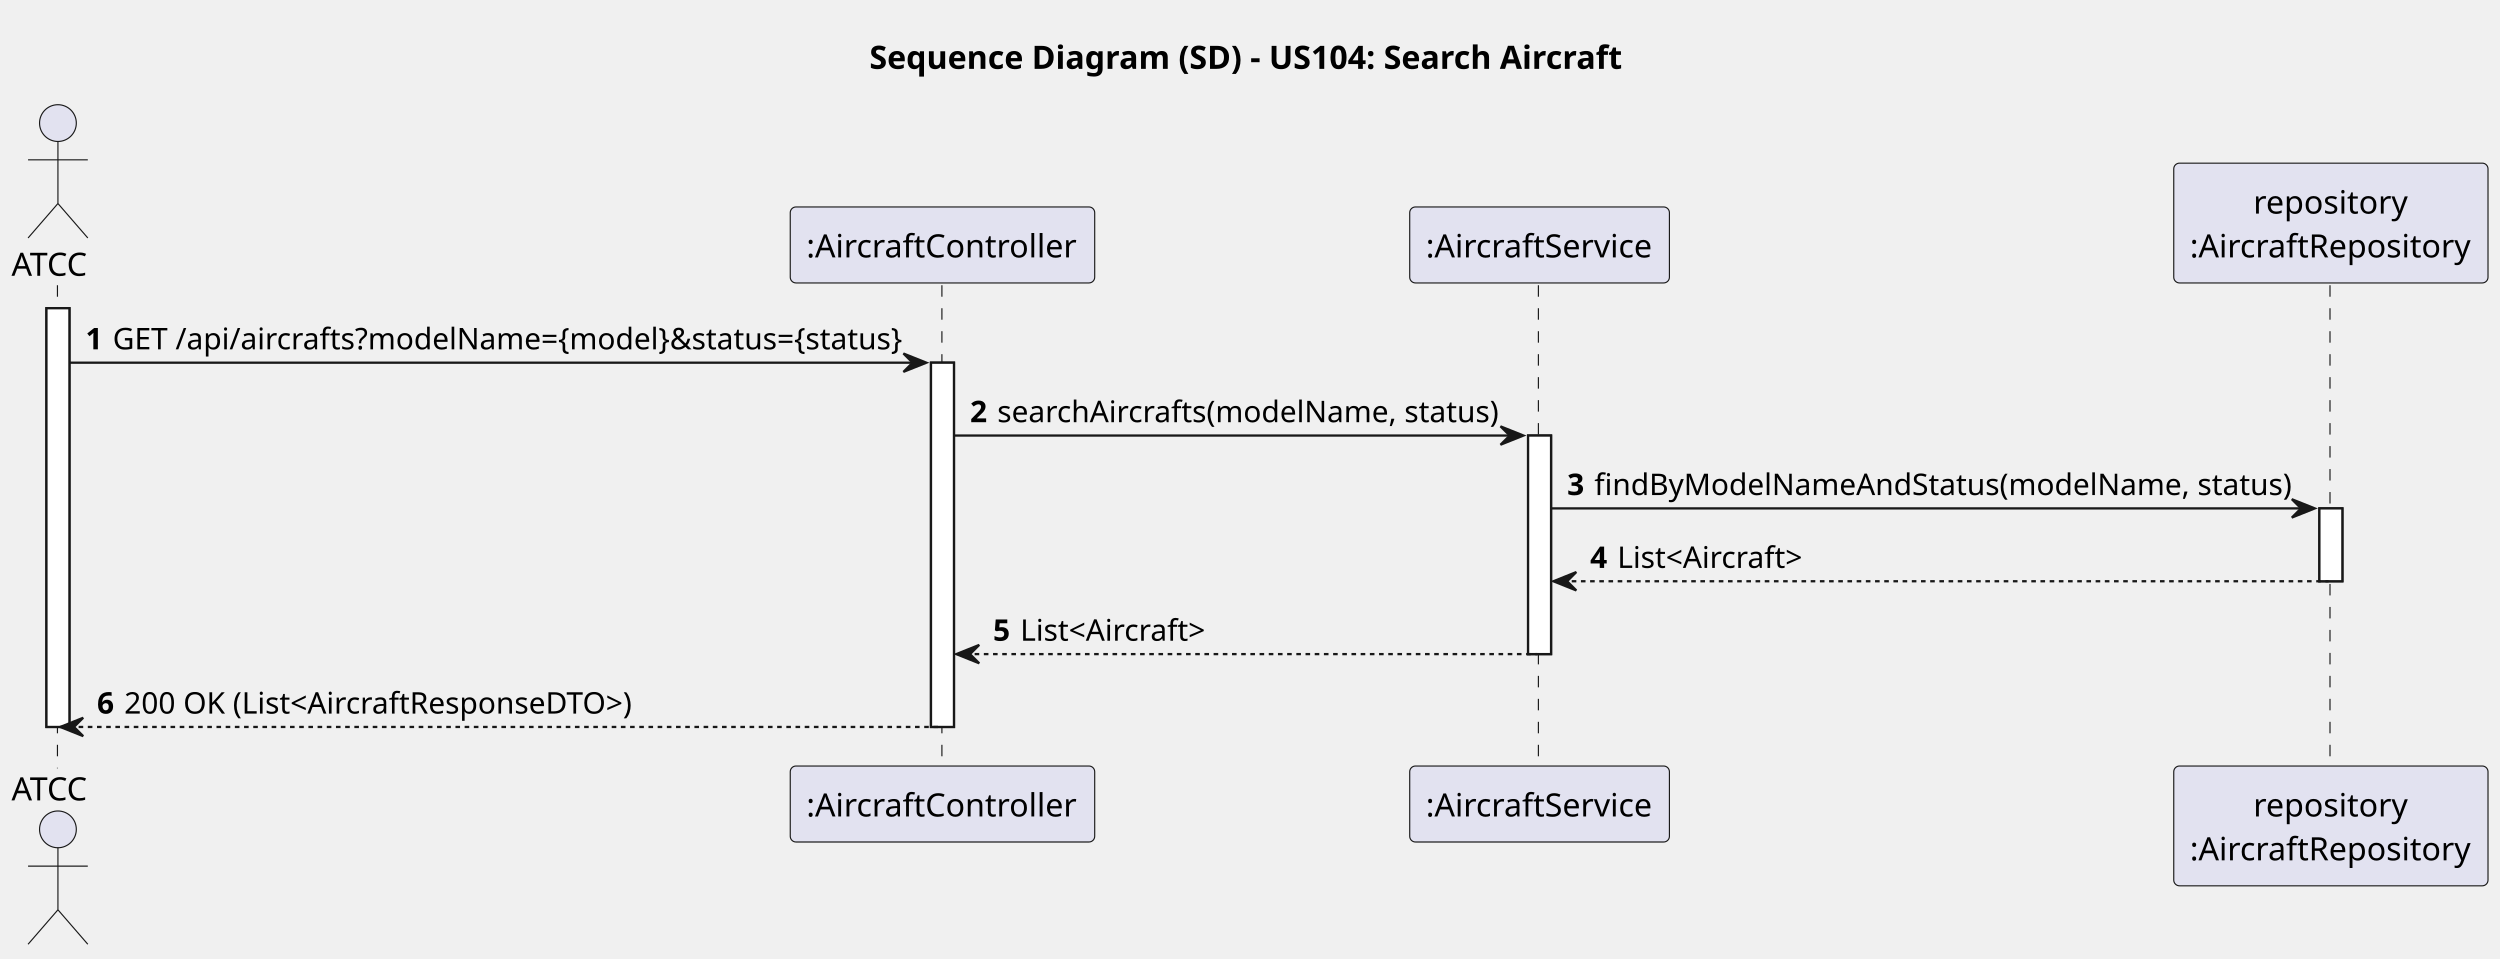
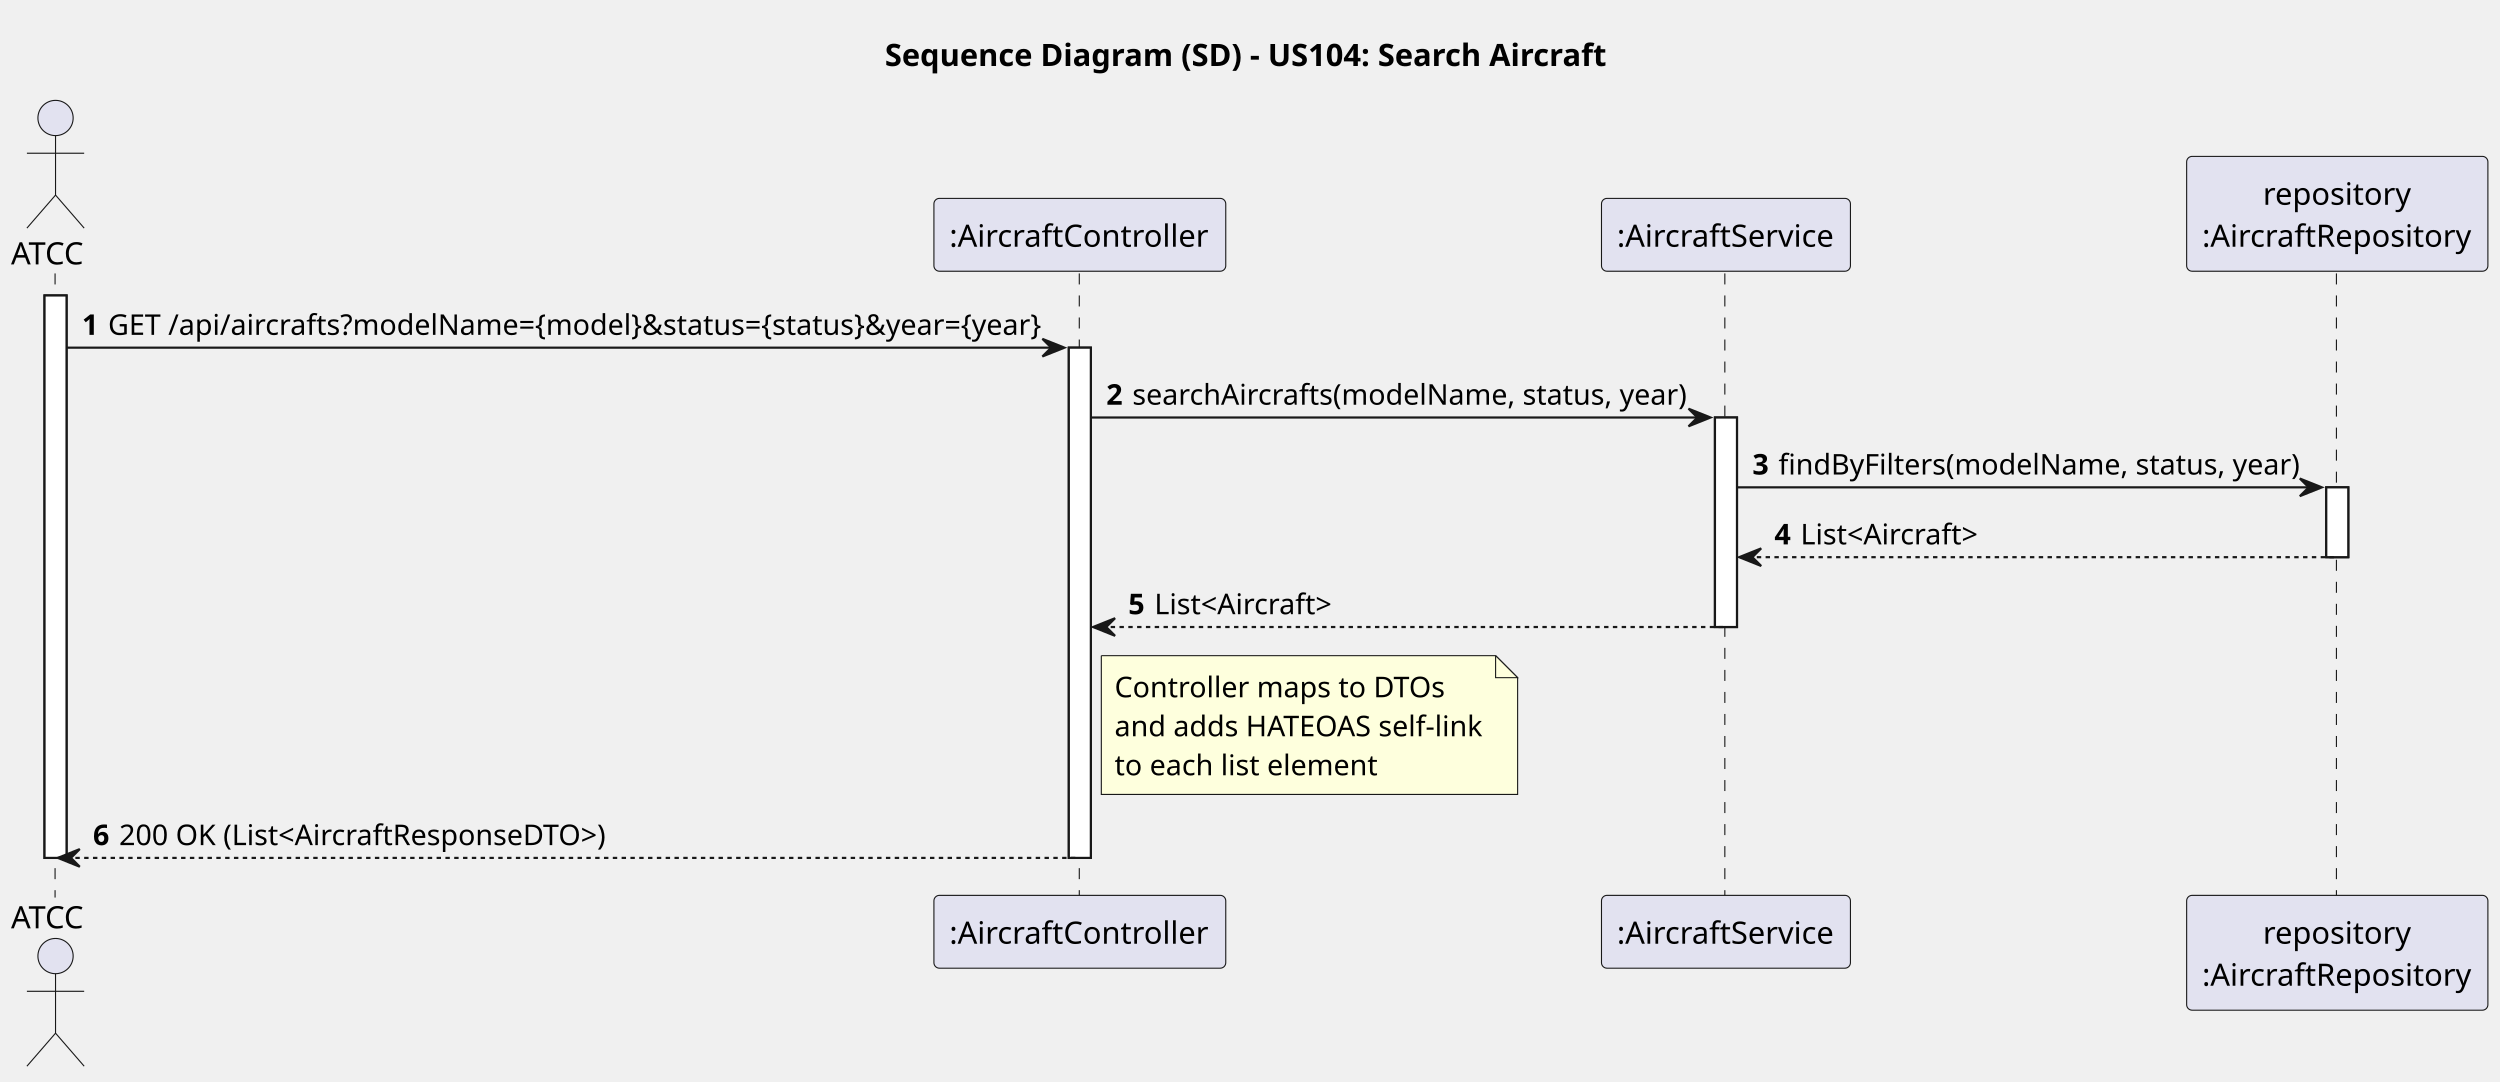
- <svg xmlns="http://www.w3.org/2000/svg" contentStyleType="text/css" data-diagram-type="SEQUENCE" height="417px" preserveAspectRatio="none" style="width:1088px;height:417px;background:#FFFFFF;" version="1.1" viewBox="0 0 1088 417" width="1088px" zoomAndPan="magnify">
+ <svg xmlns="http://www.w3.org/2000/svg" contentStyleType="text/css" data-diagram-type="SEQUENCE" height="491px" preserveAspectRatio="none" style="width:1135px;height:491px;background:#FFFFFF;" version="1.1" viewBox="0 0 1135 491" width="1135px" zoomAndPan="magnify">
  <defs />
  <g>
-     <text fill="#000000" font-family="sans-serif" font-size="14" font-weight="bold" lengthAdjust="spacing" textLength="330.035" x="378.373" y="29.966">Sequence Diagram (SD) - US104: Search Aircraft</text>
+     <text fill="#000000" font-family="sans-serif" font-size="14" font-weight="bold" lengthAdjust="spacing" textLength="330.035" x="401.734" y="29.966">Sequence Diagram (SD) - US104: Search Aircraft</text>
    <g>
-       <rect fill="#FFFFFF" height="182.236" style="stroke:#181818;stroke-width:1;" width="10" x="20.213" y="134.136" />
+       <rect fill="#FFFFFF" height="255.354" style="stroke:#181818;stroke-width:1;" width="10" x="20.213" y="134.136" />
    </g>
    <g>
-       <rect fill="#FFFFFF" height="158.53" style="stroke:#181818;stroke-width:1;" width="10" x="405.165" y="157.842" />
+       <rect fill="#FFFFFF" height="231.648" style="stroke:#181818;stroke-width:1;" width="10" x="485.245" y="157.842" />
    </g>
    <g>
-       <rect fill="#FFFFFF" height="95.118" style="stroke:#181818;stroke-width:1;" width="10" x="665.019" y="189.548" />
+       <rect fill="#FFFFFF" height="95.118" style="stroke:#181818;stroke-width:1;" width="10" x="778.587" y="189.548" />
    </g>
    <g>
-       <rect fill="#FFFFFF" height="31.706" style="stroke:#181818;stroke-width:1;" width="10" x="1009.398" y="221.254" />
+       <rect fill="#FFFFFF" height="31.706" style="stroke:#181818;stroke-width:1;" width="10" x="1056.12" y="221.254" />
    </g>
    <g>
-       <rect fill="#000000" fill-opacity="0" height="210.236" width="8" x="21.213" y="124.136" />
-       <line style="stroke:#181818;stroke-width:0.5;stroke-dasharray:5,5;" x1="25" x2="25" y1="124.136" y2="334.372" />
+       <rect fill="#000000" fill-opacity="0" height="283.354" width="8" x="21.213" y="124.136" />
+       <line style="stroke:#181818;stroke-width:0.5;stroke-dasharray:5,5;" x1="25" x2="25" y1="124.136" y2="407.49" />
    </g>
    <g>
-       <rect fill="#000000" fill-opacity="0" height="210.236" width="8" x="406.165" y="124.136" />
-       <line style="stroke:#181818;stroke-width:0.5;stroke-dasharray:5,5;" x1="409.918" x2="409.918" y1="124.136" y2="334.372" />
+       <rect fill="#000000" fill-opacity="0" height="283.354" width="8" x="486.245" y="124.136" />
+       <line style="stroke:#181818;stroke-width:0.5;stroke-dasharray:5,5;" x1="489.998" x2="489.998" y1="124.136" y2="407.49" />
    </g>
    <g>
-       <rect fill="#000000" fill-opacity="0" height="210.236" width="8" x="666.019" y="124.136" />
-       <line style="stroke:#181818;stroke-width:0.5;stroke-dasharray:5,5;" x1="669.508" x2="669.508" y1="124.136" y2="334.372" />
+       <rect fill="#000000" fill-opacity="0" height="283.354" width="8" x="779.587" y="124.136" />
+       <line style="stroke:#181818;stroke-width:0.5;stroke-dasharray:5,5;" x1="783.076" x2="783.076" y1="124.136" y2="407.49" />
    </g>
    <g>
-       <rect fill="#000000" fill-opacity="0" height="210.236" width="8" x="1010.398" y="124.136" />
-       <line style="stroke:#181818;stroke-width:0.5;stroke-dasharray:5,5;" x1="1014.016" x2="1014.016" y1="124.136" y2="334.372" />
+       <rect fill="#000000" fill-opacity="0" height="283.354" width="8" x="1057.12" y="124.136" />
+       <line style="stroke:#181818;stroke-width:0.5;stroke-dasharray:5,5;" x1="1060.738" x2="1060.738" y1="124.136" y2="407.49" />
    </g>
    <g class="participant participant-head" data-participant="ATCC">
      <text fill="#000000" font-family="sans-serif" font-size="14" lengthAdjust="spacing" textLength="34.426" x="5" y="120.034">ATCC</text>
      <ellipse cx="25.213" cy="53.568" fill="#E2E2F0" rx="8" ry="8" style="stroke:#181818;stroke-width:0.5;" />
      <path d="M25.213,61.568 L25.213,88.568 M12.213,69.568 L38.213,69.568 M25.213,88.568 L12.213,103.568 M25.213,88.568 L38.213,103.568" fill="none" style="stroke:#181818;stroke-width:0.5;" />
    </g>
    <g class="participant participant-tail" data-participant="ATCC">
-       <text fill="#000000" font-family="sans-serif" font-size="14" lengthAdjust="spacing" textLength="34.426" x="5" y="348.338">ATCC</text>
-       <ellipse cx="25.213" cy="360.94" fill="#E2E2F0" rx="8" ry="8" style="stroke:#181818;stroke-width:0.5;" />
-       <path d="M25.213,368.94 L25.213,395.94 M12.213,376.94 L38.213,376.94 M25.213,395.94 L12.213,410.94 M25.213,395.94 L38.213,410.94" fill="none" style="stroke:#181818;stroke-width:0.5;" />
+       <text fill="#000000" font-family="sans-serif" font-size="14" lengthAdjust="spacing" textLength="34.426" x="5" y="421.456">ATCC</text>
+       <ellipse cx="25.213" cy="434.058" fill="#E2E2F0" rx="8" ry="8" style="stroke:#181818;stroke-width:0.5;" />
+       <path d="M25.213,442.058 L25.213,469.058 M12.213,450.058 L38.213,450.058 M25.213,469.058 L12.213,484.058 M25.213,469.058 L38.213,484.058" fill="none" style="stroke:#181818;stroke-width:0.5;" />
    </g>
    <g class="participant participant-head" data-participant="Ctrl">
-       <rect fill="#E2E2F0" height="33.068" rx="2.5" ry="2.5" style="stroke:#181818;stroke-width:0.5;" width="132.496" x="343.918" y="90.068" />
-       <text fill="#000000" font-family="sans-serif" font-size="14" lengthAdjust="spacing" textLength="118.496" x="350.918" y="112.034">:AircraftController</text>
+       <rect fill="#E2E2F0" height="33.068" rx="2.5" ry="2.5" style="stroke:#181818;stroke-width:0.5;" width="132.496" x="423.998" y="90.068" />
+       <text fill="#000000" font-family="sans-serif" font-size="14" lengthAdjust="spacing" textLength="118.496" x="430.998" y="112.034">:AircraftController</text>
    </g>
    <g class="participant participant-tail" data-participant="Ctrl">
-       <rect fill="#E2E2F0" height="33.068" rx="2.5" ry="2.5" style="stroke:#181818;stroke-width:0.5;" width="132.496" x="343.918" y="333.372" />
-       <text fill="#000000" font-family="sans-serif" font-size="14" lengthAdjust="spacing" textLength="118.496" x="350.918" y="355.338">:AircraftController</text>
+       <rect fill="#E2E2F0" height="33.068" rx="2.5" ry="2.5" style="stroke:#181818;stroke-width:0.5;" width="132.496" x="423.998" y="406.49" />
+       <text fill="#000000" font-family="sans-serif" font-size="14" lengthAdjust="spacing" textLength="118.496" x="430.998" y="428.456">:AircraftController</text>
    </g>
    <g class="participant participant-head" data-participant="Service">
-       <rect fill="#E2E2F0" height="33.068" rx="2.5" ry="2.5" style="stroke:#181818;stroke-width:0.5;" width="113.022" x="613.508" y="90.068" />
-       <text fill="#000000" font-family="sans-serif" font-size="14" lengthAdjust="spacing" textLength="99.022" x="620.508" y="112.034">:AircraftService</text>
+       <rect fill="#E2E2F0" height="33.068" rx="2.5" ry="2.5" style="stroke:#181818;stroke-width:0.5;" width="113.022" x="727.076" y="90.068" />
+       <text fill="#000000" font-family="sans-serif" font-size="14" lengthAdjust="spacing" textLength="99.022" x="734.076" y="112.034">:AircraftService</text>
    </g>
    <g class="participant participant-tail" data-participant="Service">
-       <rect fill="#E2E2F0" height="33.068" rx="2.5" ry="2.5" style="stroke:#181818;stroke-width:0.5;" width="113.022" x="613.508" y="333.372" />
-       <text fill="#000000" font-family="sans-serif" font-size="14" lengthAdjust="spacing" textLength="99.022" x="620.508" y="355.338">:AircraftService</text>
+       <rect fill="#E2E2F0" height="33.068" rx="2.5" ry="2.5" style="stroke:#181818;stroke-width:0.5;" width="113.022" x="727.076" y="406.49" />
+       <text fill="#000000" font-family="sans-serif" font-size="14" lengthAdjust="spacing" textLength="99.022" x="734.076" y="428.456">:AircraftService</text>
    </g>
    <g class="participant participant-head" data-participant="Repo">
-       <rect fill="#E2E2F0" height="52.136" rx="2.5" ry="2.5" style="stroke:#181818;stroke-width:0.5;" width="136.766" x="946.016" y="71" />
-       <text fill="#000000" font-family="sans-serif" font-size="14" lengthAdjust="spacing" textLength="67.522" x="980.638" y="92.966">repository</text>
-       <text fill="#000000" font-family="sans-serif" font-size="14" lengthAdjust="spacing" textLength="122.766" x="953.016" y="112.034">:AircraftRepository</text>
+       <rect fill="#E2E2F0" height="52.136" rx="2.5" ry="2.5" style="stroke:#181818;stroke-width:0.5;" width="136.766" x="992.738" y="71" />
+       <text fill="#000000" font-family="sans-serif" font-size="14" lengthAdjust="spacing" textLength="67.522" x="1027.36" y="92.966">repository</text>
+       <text fill="#000000" font-family="sans-serif" font-size="14" lengthAdjust="spacing" textLength="122.766" x="999.738" y="112.034">:AircraftRepository</text>
    </g>
    <g class="participant participant-tail" data-participant="Repo">
-       <rect fill="#E2E2F0" height="52.136" rx="2.5" ry="2.5" style="stroke:#181818;stroke-width:0.5;" width="136.766" x="946.016" y="333.372" />
-       <text fill="#000000" font-family="sans-serif" font-size="14" lengthAdjust="spacing" textLength="67.522" x="980.638" y="355.338">repository</text>
-       <text fill="#000000" font-family="sans-serif" font-size="14" lengthAdjust="spacing" textLength="122.766" x="953.016" y="374.406">:AircraftRepository</text>
+       <rect fill="#E2E2F0" height="52.136" rx="2.5" ry="2.5" style="stroke:#181818;stroke-width:0.5;" width="136.766" x="992.738" y="406.49" />
+       <text fill="#000000" font-family="sans-serif" font-size="14" lengthAdjust="spacing" textLength="67.522" x="1027.36" y="428.456">repository</text>
+       <text fill="#000000" font-family="sans-serif" font-size="14" lengthAdjust="spacing" textLength="122.766" x="999.738" y="447.524">:AircraftRepository</text>
    </g>
    <g>
-       <rect fill="#FFFFFF" height="182.236" style="stroke:#181818;stroke-width:1;" width="10" x="20.213" y="134.136" />
+       <rect fill="#FFFFFF" height="255.354" style="stroke:#181818;stroke-width:1;" width="10" x="20.213" y="134.136" />
    </g>
    <g>
-       <rect fill="#FFFFFF" height="158.53" style="stroke:#181818;stroke-width:1;" width="10" x="405.165" y="157.842" />
+       <rect fill="#FFFFFF" height="231.648" style="stroke:#181818;stroke-width:1;" width="10" x="485.245" y="157.842" />
    </g>
    <g>
-       <rect fill="#FFFFFF" height="95.118" style="stroke:#181818;stroke-width:1;" width="10" x="665.019" y="189.548" />
+       <rect fill="#FFFFFF" height="95.118" style="stroke:#181818;stroke-width:1;" width="10" x="778.587" y="189.548" />
    </g>
    <g>
-       <rect fill="#FFFFFF" height="31.706" style="stroke:#181818;stroke-width:1;" width="10" x="1009.398" y="221.254" />
+       <rect fill="#FFFFFF" height="31.706" style="stroke:#181818;stroke-width:1;" width="10" x="1056.12" y="221.254" />
    </g>
    <g class="message" data-participant-1="ATCC" data-participant-2="Ctrl">
-       <polygon fill="#181818" points="393.165,153.842,403.165,157.842,393.165,161.842,397.165,157.842" style="stroke:#181818;stroke-width:1;" />
-       <line style="stroke:#181818;stroke-width:1;" x1="30.213" x2="399.165" y1="157.842" y2="157.842" />
+       <polygon fill="#181818" points="473.245,153.842,483.245,157.842,473.245,161.842,477.245,157.842" style="stroke:#181818;stroke-width:1;" />
+       <line style="stroke:#181818;stroke-width:1;" x1="30.213" x2="479.245" y1="157.842" y2="157.842" />
      <text fill="#000000" font-family="sans-serif" font-size="13" font-weight="bold" lengthAdjust="spacing" textLength="7.842" x="37.213" y="152.033">1</text>
-       <text fill="#000000" font-family="sans-serif" font-size="13" lengthAdjust="spacing" textLength="344.11" x="49.055" y="152.033">GET /api/aircrafts?modelName={model}&amp;status={status}</text>
+       <text fill="#000000" font-family="sans-serif" font-size="13" lengthAdjust="spacing" textLength="424.19" x="49.055" y="152.033">GET /api/aircrafts?modelName={model}&amp;status={status}&amp;year={year}</text>
    </g>
    <g class="message" data-participant-1="Ctrl" data-participant-2="Service">
-       <polygon fill="#181818" points="653.019,185.548,663.019,189.548,653.019,193.548,657.019,189.548" style="stroke:#181818;stroke-width:1;" />
-       <line style="stroke:#181818;stroke-width:1;" x1="415.165" x2="659.019" y1="189.548" y2="189.548" />
-       <text fill="#000000" font-family="sans-serif" font-size="13" font-weight="bold" lengthAdjust="spacing" textLength="7.842" x="422.165" y="183.739">2</text>
-       <text fill="#000000" font-family="sans-serif" font-size="13" lengthAdjust="spacing" textLength="219.011" x="434.008" y="183.739">searchAircrafts(modelName, status)</text>
+       <polygon fill="#181818" points="766.587,185.548,776.587,189.548,766.587,193.548,770.587,189.548" style="stroke:#181818;stroke-width:1;" />
+       <line style="stroke:#181818;stroke-width:1;" x1="495.245" x2="772.587" y1="189.548" y2="189.548" />
+       <text fill="#000000" font-family="sans-serif" font-size="13" font-weight="bold" lengthAdjust="spacing" textLength="7.842" x="502.245" y="183.739">2</text>
+       <text fill="#000000" font-family="sans-serif" font-size="13" lengthAdjust="spacing" textLength="252.499" x="514.088" y="183.739">searchAircrafts(modelName, status, year)</text>
    </g>
    <g class="message" data-participant-1="Service" data-participant-2="Repo">
-       <polygon fill="#181818" points="997.398,217.254,1007.398,221.254,997.398,225.254,1001.398,221.254" style="stroke:#181818;stroke-width:1;" />
-       <line style="stroke:#181818;stroke-width:1;" x1="675.019" x2="1003.398" y1="221.254" y2="221.254" />
-       <text fill="#000000" font-family="sans-serif" font-size="13" font-weight="bold" lengthAdjust="spacing" textLength="7.842" x="682.019" y="215.445">3</text>
-       <text fill="#000000" font-family="sans-serif" font-size="13" lengthAdjust="spacing" textLength="303.537" x="693.861" y="215.445">findByModelNameAndStatus(modelName, status)</text>
+       <polygon fill="#181818" points="1044.12,217.254,1054.12,221.254,1044.12,225.254,1048.12,221.254" style="stroke:#181818;stroke-width:1;" />
+       <line style="stroke:#181818;stroke-width:1;" x1="788.587" x2="1050.12" y1="221.254" y2="221.254" />
+       <text fill="#000000" font-family="sans-serif" font-size="13" font-weight="bold" lengthAdjust="spacing" textLength="7.842" x="795.587" y="215.445">3</text>
+       <text fill="#000000" font-family="sans-serif" font-size="13" lengthAdjust="spacing" textLength="236.691" x="807.429" y="215.445">findByFilters(modelName, status, year)</text>
    </g>
    <g class="message" data-participant-1="Repo" data-participant-2="Service">
-       <polygon fill="#181818" points="686.019,248.96,676.019,252.96,686.019,256.96,682.019,252.96" style="stroke:#181818;stroke-width:1;" />
-       <line style="stroke:#181818;stroke-width:1;stroke-dasharray:2,2;" x1="680.019" x2="1013.398" y1="252.96" y2="252.96" />
-       <text fill="#000000" font-family="sans-serif" font-size="13" font-weight="bold" lengthAdjust="spacing" textLength="7.842" x="692.019" y="247.151">4</text>
-       <text fill="#000000" font-family="sans-serif" font-size="13" lengthAdjust="spacing" textLength="81.055" x="703.861" y="247.151">List&lt;Aircraft&gt;</text>
+       <polygon fill="#181818" points="799.587,248.96,789.587,252.96,799.587,256.96,795.587,252.96" style="stroke:#181818;stroke-width:1;" />
+       <line style="stroke:#181818;stroke-width:1;stroke-dasharray:2,2;" x1="793.587" x2="1060.12" y1="252.96" y2="252.96" />
+       <text fill="#000000" font-family="sans-serif" font-size="13" font-weight="bold" lengthAdjust="spacing" textLength="7.842" x="805.587" y="247.151">4</text>
+       <text fill="#000000" font-family="sans-serif" font-size="13" lengthAdjust="spacing" textLength="81.055" x="817.429" y="247.151">List&lt;Aircraft&gt;</text>
    </g>
    <g class="message" data-participant-1="Service" data-participant-2="Ctrl">
-       <polygon fill="#181818" points="426.165,280.666,416.165,284.666,426.165,288.666,422.165,284.666" style="stroke:#181818;stroke-width:1;" />
-       <line style="stroke:#181818;stroke-width:1;stroke-dasharray:2,2;" x1="420.165" x2="669.019" y1="284.666" y2="284.666" />
-       <text fill="#000000" font-family="sans-serif" font-size="13" font-weight="bold" lengthAdjust="spacing" textLength="7.842" x="432.165" y="278.857">5</text>
-       <text fill="#000000" font-family="sans-serif" font-size="13" lengthAdjust="spacing" textLength="81.055" x="444.008" y="278.857">List&lt;Aircraft&gt;</text>
+       <polygon fill="#181818" points="506.245,280.666,496.245,284.666,506.245,288.666,502.245,284.666" style="stroke:#181818;stroke-width:1;" />
+       <line style="stroke:#181818;stroke-width:1;stroke-dasharray:2,2;" x1="500.245" x2="782.587" y1="284.666" y2="284.666" />
+       <text fill="#000000" font-family="sans-serif" font-size="13" font-weight="bold" lengthAdjust="spacing" textLength="7.842" x="512.245" y="278.857">5</text>
+       <text fill="#000000" font-family="sans-serif" font-size="13" lengthAdjust="spacing" textLength="81.055" x="524.088" y="278.857">List&lt;Aircraft&gt;</text>
    </g>
+     <path d="M500,297.666 L500,360.666 L689,360.666 L689,307.666 L679,297.666 L500,297.666" fill="#FEFFDD" style="stroke:#181818;stroke-width:0.5;" />
+     <path d="M679,297.666 L679,307.666 L689,307.666 L679,297.666" fill="#FEFFDD" style="stroke:#181818;stroke-width:0.5;" />
+     <text fill="#000000" font-family="sans-serif" font-size="13" lengthAdjust="spacing" textLength="150.917" x="506" y="316.563">Controller maps to DTOs</text>
+     <text fill="#000000" font-family="sans-serif" font-size="13" lengthAdjust="spacing" textLength="168.22" x="506" y="334.269">and adds HATEOAS self-link</text>
+     <text fill="#000000" font-family="sans-serif" font-size="13" lengthAdjust="spacing" textLength="119.457" x="506" y="351.975">to each list element</text>
    <g class="message" data-participant-1="Ctrl" data-participant-2="ATCC">
-       <polygon fill="#181818" points="36.213,312.372,26.213,316.372,36.213,320.372,32.213,316.372" style="stroke:#181818;stroke-width:1;" />
-       <line style="stroke:#181818;stroke-width:1;stroke-dasharray:2,2;" x1="30.213" x2="409.165" y1="316.372" y2="316.372" />
-       <text fill="#000000" font-family="sans-serif" font-size="13" font-weight="bold" lengthAdjust="spacing" textLength="7.842" x="42.213" y="310.563">6</text>
-       <text fill="#000000" font-family="sans-serif" font-size="13" lengthAdjust="spacing" textLength="222.092" x="54.055" y="310.563">200 OK (List&lt;AircraftResponseDTO&gt;)</text>
+       <polygon fill="#181818" points="36.213,385.49,26.213,389.49,36.213,393.49,32.213,389.49" style="stroke:#181818;stroke-width:1;" />
+       <line style="stroke:#181818;stroke-width:1;stroke-dasharray:2,2;" x1="30.213" x2="489.245" y1="389.49" y2="389.49" />
+       <text fill="#000000" font-family="sans-serif" font-size="13" font-weight="bold" lengthAdjust="spacing" textLength="7.842" x="42.213" y="383.681">6</text>
+       <text fill="#000000" font-family="sans-serif" font-size="13" lengthAdjust="spacing" textLength="222.092" x="54.055" y="383.681">200 OK (List&lt;AircraftResponseDTO&gt;)</text>
    </g>
  </g>
</svg>
